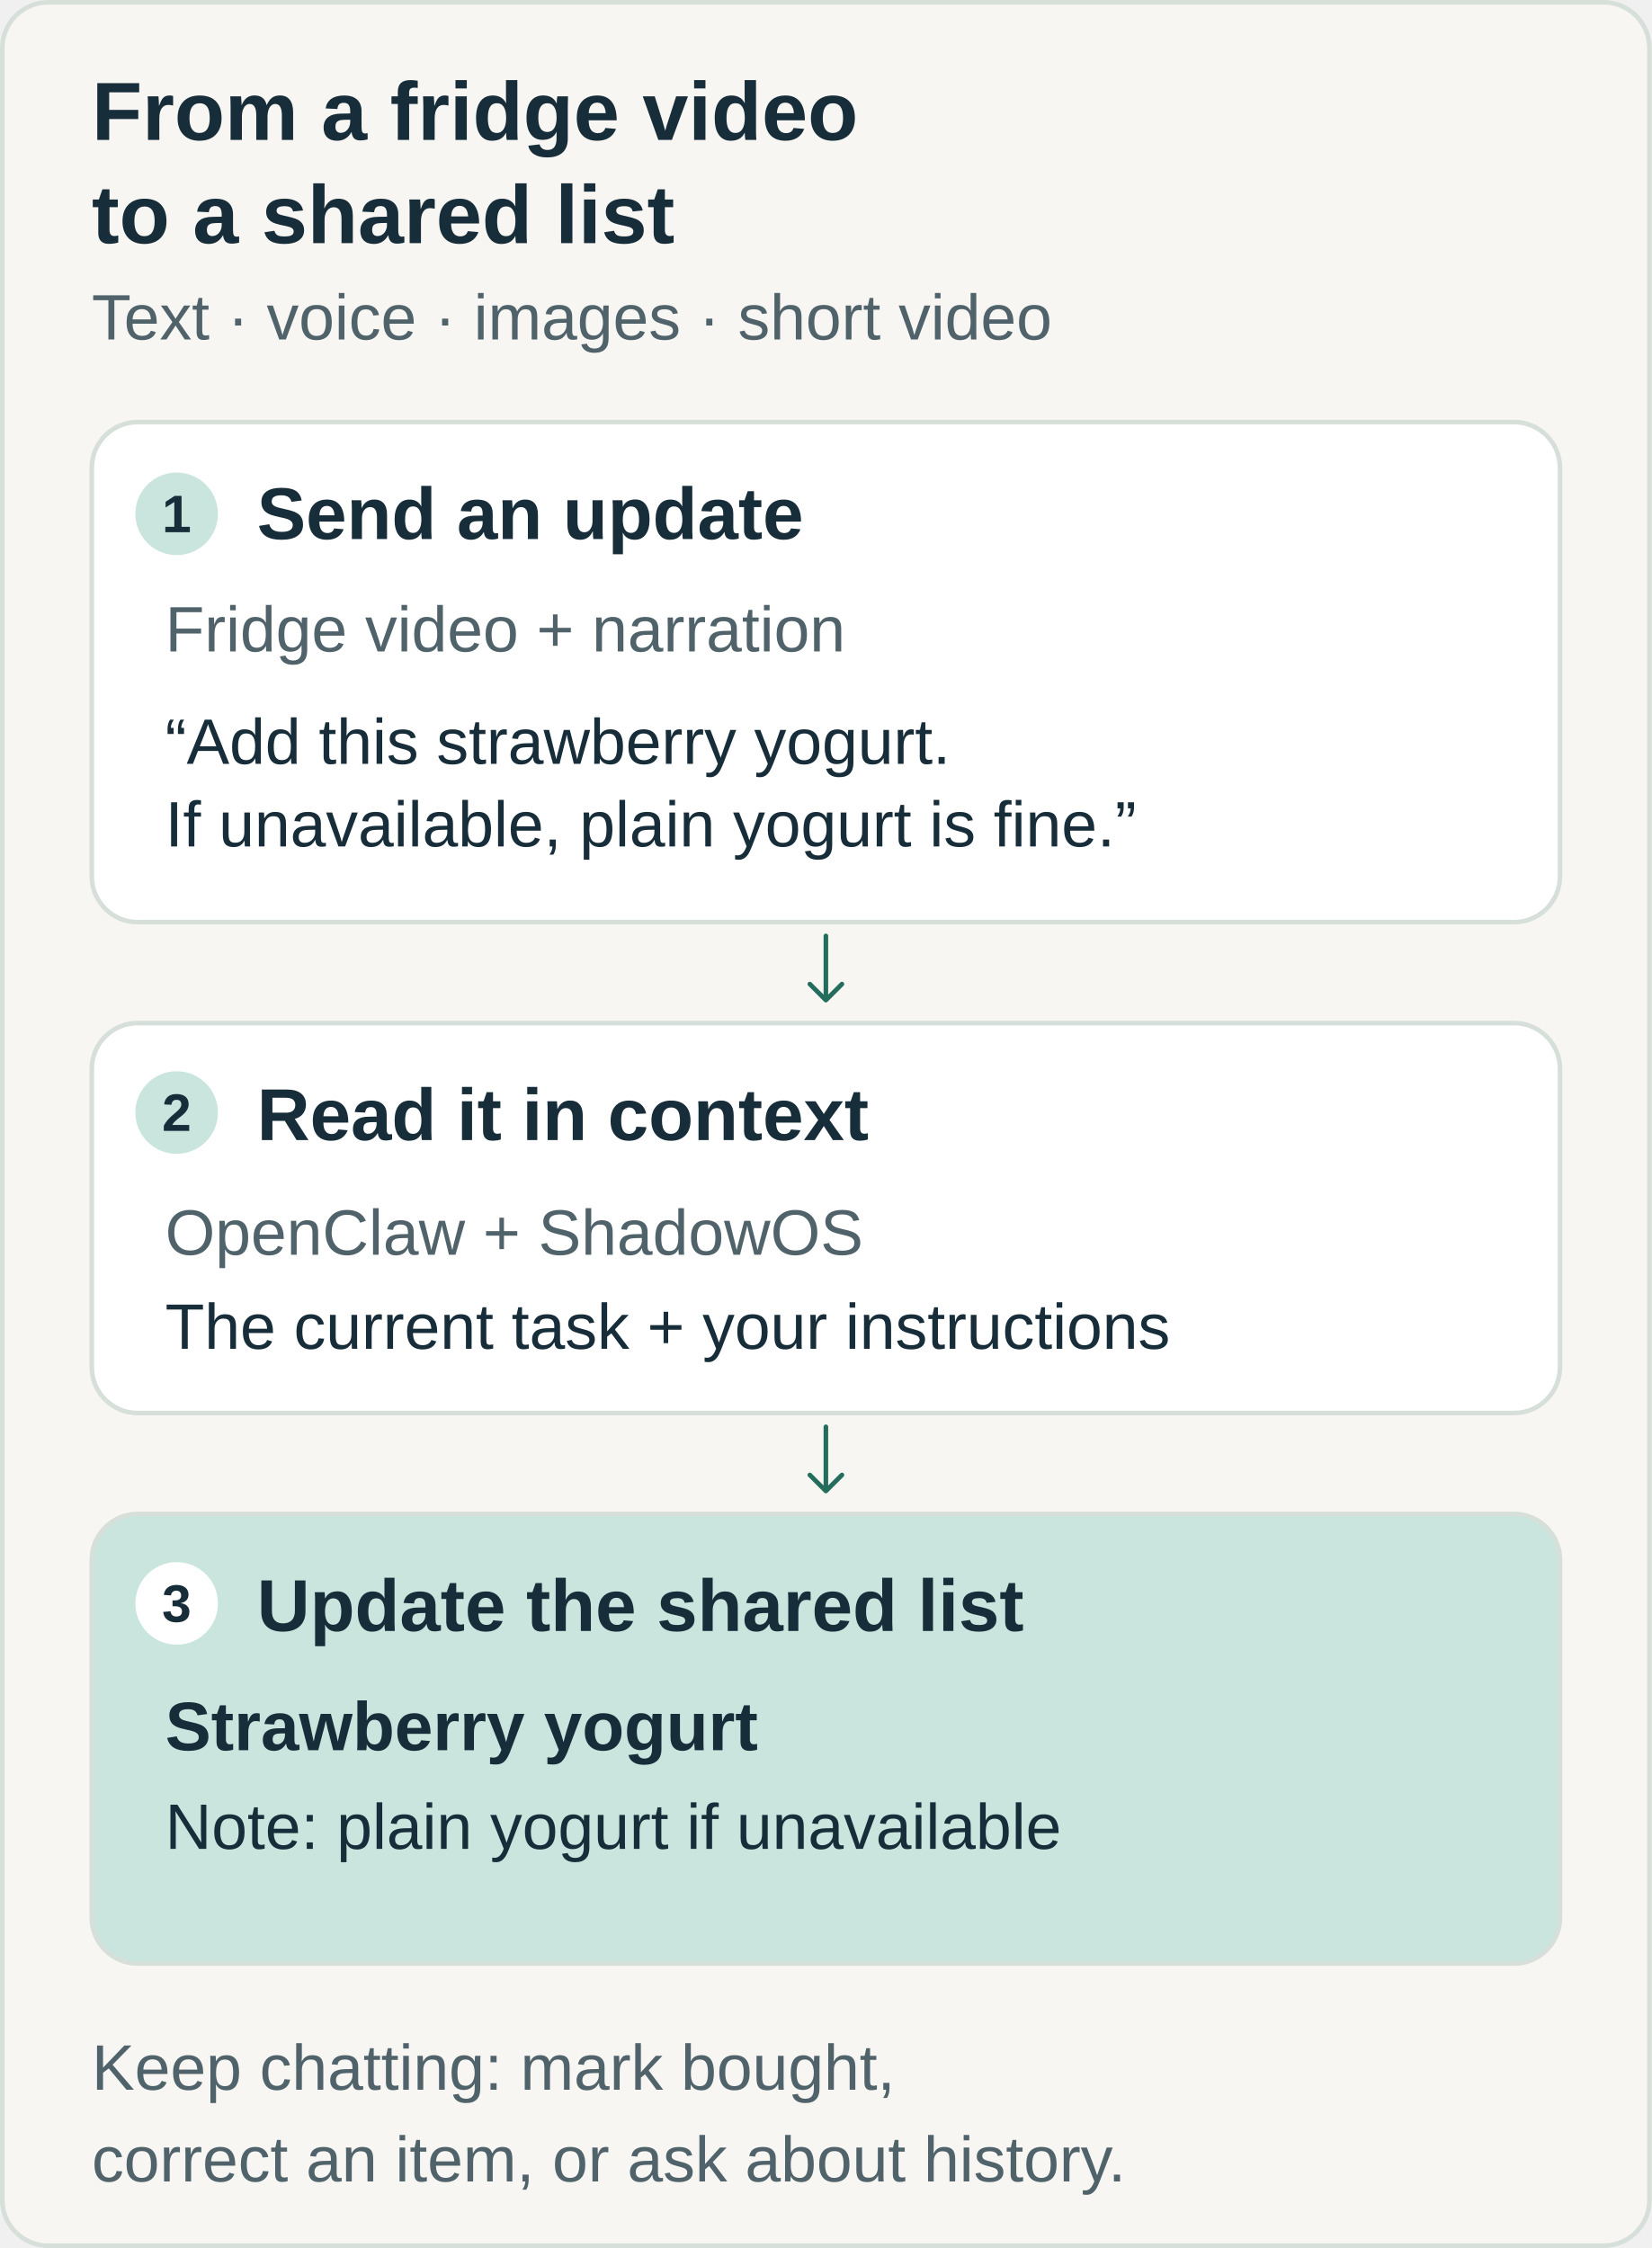
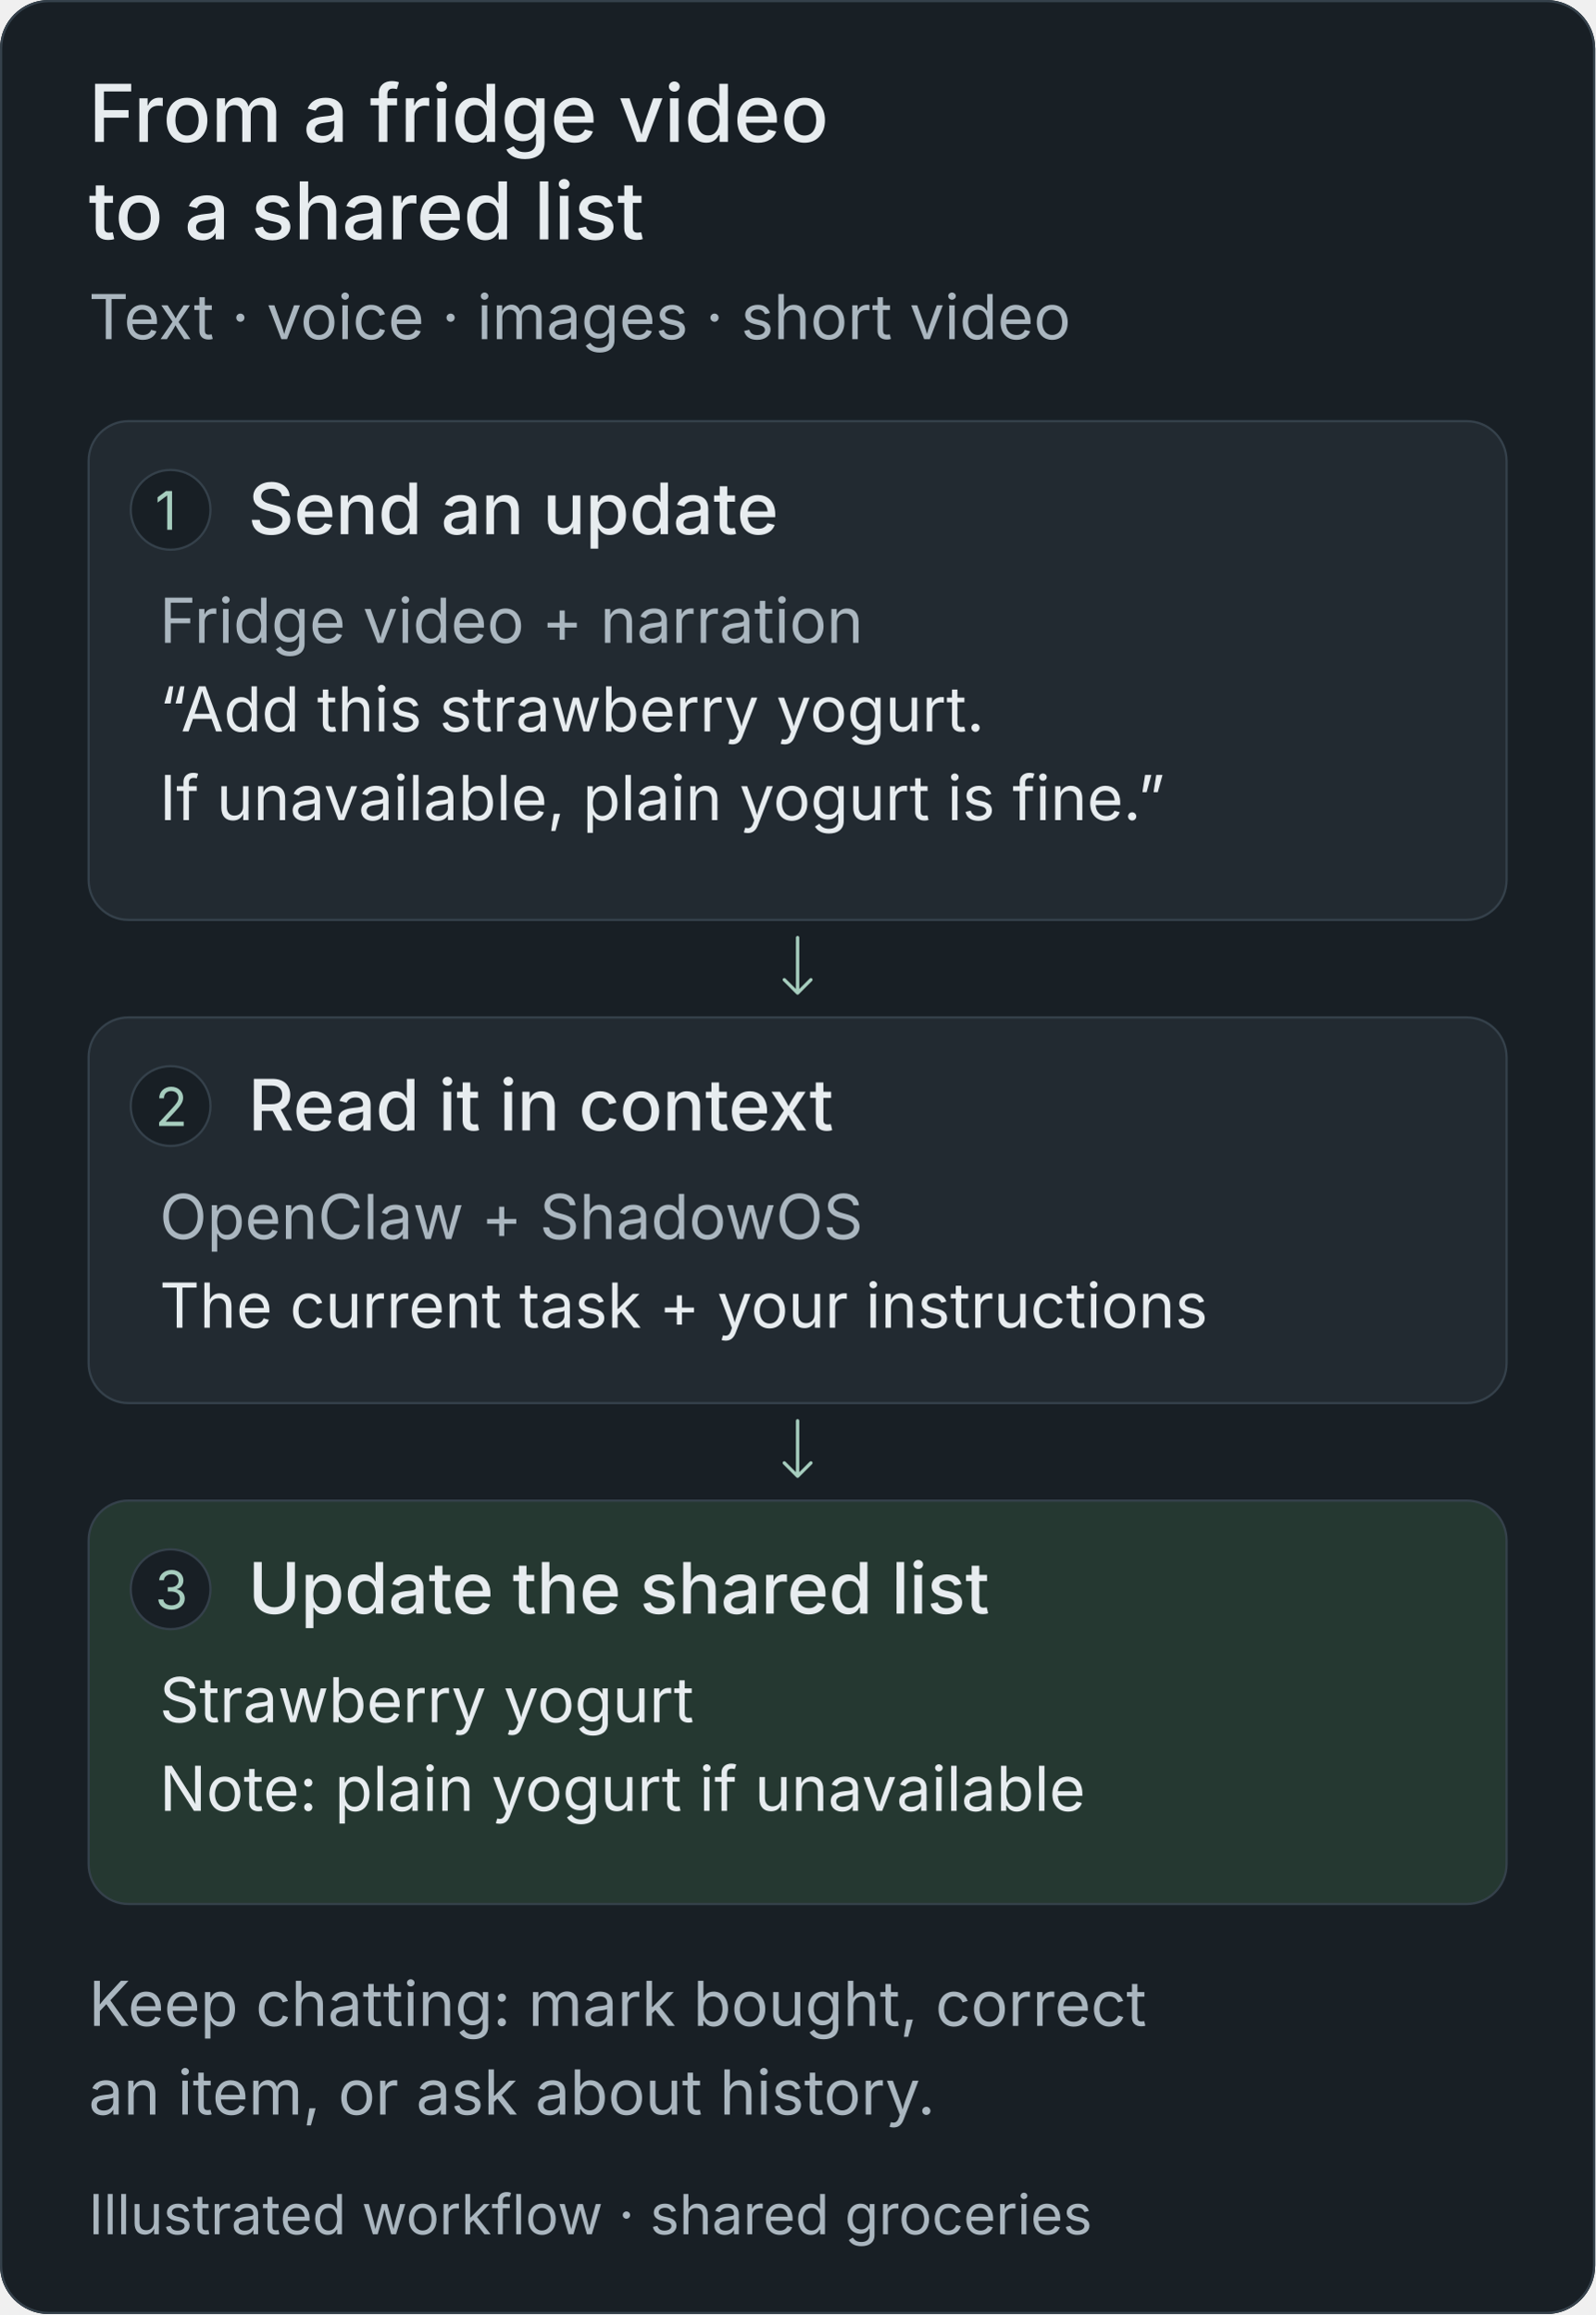
- <svg xmlns="http://www.w3.org/2000/svg" width="720" height="980" viewBox="0 0 720 980" role="img" aria-labelledby="title desc">
-   <rect x="1" y="1" width="718" height="978" rx="20" fill="#F7F6F2" stroke="#D7DFDA" stroke-width="2" />
-   <g font-family="Arial, Helvetica, sans-serif">
-     <text x="40" y="61" font-size="36" font-weight="700" fill="#172D3A">From a fridge video</text>
-     <text x="40" y="106" font-size="36" font-weight="700" fill="#172D3A">to a shared list</text>
-     <text x="40" y="148" font-size="28" fill="#51636A">Text · voice · images · short video</text>
-     <rect x="40" y="184" width="640" height="218" rx="20" fill="#FFFFFF" stroke="#D7DFDA" stroke-width="2" />
-     <circle cx="77" cy="224" r="18" fill="#C9E5DD" />
-     <text x="77" y="232" text-anchor="middle" font-size="23" font-weight="700" fill="#172D3A">1</text>
-     <text x="112" y="235" font-size="32" font-weight="700" fill="#172D3A">Send an update</text>
-     <text x="72" y="284" font-size="28" fill="#51636A">Fridge video + narration</text>
-     <text x="72" y="333" font-size="28" fill="#172D3A">“Add this strawberry yogurt.</text>
-     <text x="72" y="369" font-size="28" fill="#172D3A">If unavailable, plain yogurt is fine.”</text>
-     <path d="M360 408v28m-7-7 7 7 7-7" fill="none" stroke="#246D5D" stroke-width="2" stroke-linecap="round" stroke-linejoin="round" />
-     <rect x="40" y="446" width="640" height="170" rx="20" fill="#FFFFFF" stroke="#D7DFDA" stroke-width="2" />
-     <circle cx="77" cy="485" r="18" fill="#C9E5DD" />
-     <text x="77" y="493" text-anchor="middle" font-size="23" font-weight="700" fill="#172D3A">2</text>
-     <text x="112" y="497" font-size="32" font-weight="700" fill="#172D3A">Read it in context</text>
-     <text x="72" y="547" font-size="28" fill="#51636A">OpenClaw + ShadowOS</text>
-     <text x="72" y="588" font-size="28" fill="#172D3A">The current task + your instructions</text>
-     <path d="M360 622v28m-7-7 7 7 7-7" fill="none" stroke="#246D5D" stroke-width="2" stroke-linecap="round" stroke-linejoin="round" />
-     <rect x="40" y="660" width="640" height="196" rx="20" fill="#C9E5DD" stroke="#D7DFDA" stroke-width="2" />
-     <circle cx="77" cy="699" r="18" fill="#FFFFFF" />
-     <text x="77" y="707" text-anchor="middle" font-size="23" font-weight="700" fill="#172D3A">3</text>
-     <text x="112" y="711" font-size="32" font-weight="700" fill="#172D3A">Update the shared list</text>
-     <text x="72" y="763" font-size="30" font-weight="700" fill="#172D3A">Strawberry yogurt</text>
-     <text x="72" y="806" font-size="28" fill="#172D3A">Note: plain yogurt if unavailable</text>
-     <text x="40" y="911" font-size="28" fill="#51636A">Keep chatting: mark bought,</text>
-     <text x="40" y="951" font-size="28" fill="#51636A">correct an item, or ask about history.</text>
+ <svg xmlns="http://www.w3.org/2000/svg" width="720" height="1044" viewBox="0 0 720 1044" role="img" aria-labelledby="title desc">
+   <rect width="720" height="1044" rx="22" fill="#181F25" />
+   <rect x="0.5" y="0.5" width="719" height="1043" rx="21.5" fill="none" stroke="#35414B" />
+   <g font-family="Inter, 'Segoe UI', Arial, sans-serif" font-weight="400">
+     <text x="40" y="64" font-size="36" font-weight="500" fill="#E7ECEF">From a fridge video</text>
+     <text x="40" y="108" font-size="36" font-weight="500" fill="#E7ECEF">to a shared list</text>
+     <text x="40" y="153" font-size="28" font-weight="400" fill="#AAB6BF">Text · voice · images · short video</text>
+     <rect x="40" y="190" width="640" height="225" rx="18" fill="#222A31" stroke="#35414B" />
+     <circle cx="77" cy="230" r="18" fill="#181F25" stroke="#35414B" />
+     <text x="70" y="239" font-size="24" font-weight="400" fill="#A6CDBE">1</text>
+     <text x="112" y="241" font-size="32" font-weight="500" fill="#E7ECEF">Send an update</text>
+     <text x="72" y="290" font-size="28" font-weight="400" fill="#AAB6BF">Fridge video + narration</text>
+     <text x="72" y="330" font-size="28" font-weight="400" fill="#E7ECEF">“Add this strawberry yogurt.</text>
+     <text x="72" y="370" font-size="28" font-weight="400" fill="#E7ECEF">If unavailable, plain yogurt is fine.”</text>
+     <rect x="40" y="459" width="640" height="174" rx="18" fill="#222A31" stroke="#35414B" />
+     <circle cx="77" cy="499" r="18" fill="#181F25" stroke="#35414B" />
+     <text x="70" y="508" font-size="24" font-weight="400" fill="#A6CDBE">2</text>
+     <text x="112" y="510" font-size="32" font-weight="500" fill="#E7ECEF">Read it in context</text>
+     <text x="72" y="559" font-size="28" font-weight="400" fill="#AAB6BF">OpenClaw + ShadowOS</text>
+     <text x="72" y="599" font-size="28" font-weight="400" fill="#E7ECEF">The current task + your instructions</text>
+     <rect x="40" y="677" width="640" height="182" rx="18" fill="#253831" stroke="#35414B" />
+     <circle cx="77" cy="717" r="18" fill="#181F25" stroke="#35414B" />
+     <text x="70" y="726" font-size="24" font-weight="400" fill="#A6CDBE">3</text>
+     <text x="112" y="728" font-size="32" font-weight="500" fill="#E7ECEF">Update the shared list</text>
+     <text x="72" y="777" font-size="28" font-weight="400" fill="#E7ECEF">Strawberry yogurt</text>
+     <text x="72" y="817" font-size="28" font-weight="400" fill="#E7ECEF">Note: plain yogurt if unavailable</text>
+     <path d="M360 423v25m-6-6 6 6 6-6" fill="none" stroke="#A6CDBE" stroke-width="1.5" stroke-linecap="round" stroke-linejoin="round" />
+     <path d="M360 641v25m-6-6 6 6 6-6" fill="none" stroke="#A6CDBE" stroke-width="1.5" stroke-linecap="round" stroke-linejoin="round" />
+     <text x="40" y="914" font-size="28" font-weight="400" fill="#AAB6BF">Keep chatting: mark bought, correct</text>
+     <text x="40" y="954" font-size="28" font-weight="400" fill="#AAB6BF">an item, or ask about history.</text>
+     <text x="40" y="1008" font-size="25" font-weight="400" fill="#AAB6BF">Illustrated workflow · shared groceries</text>
  </g>
</svg>
